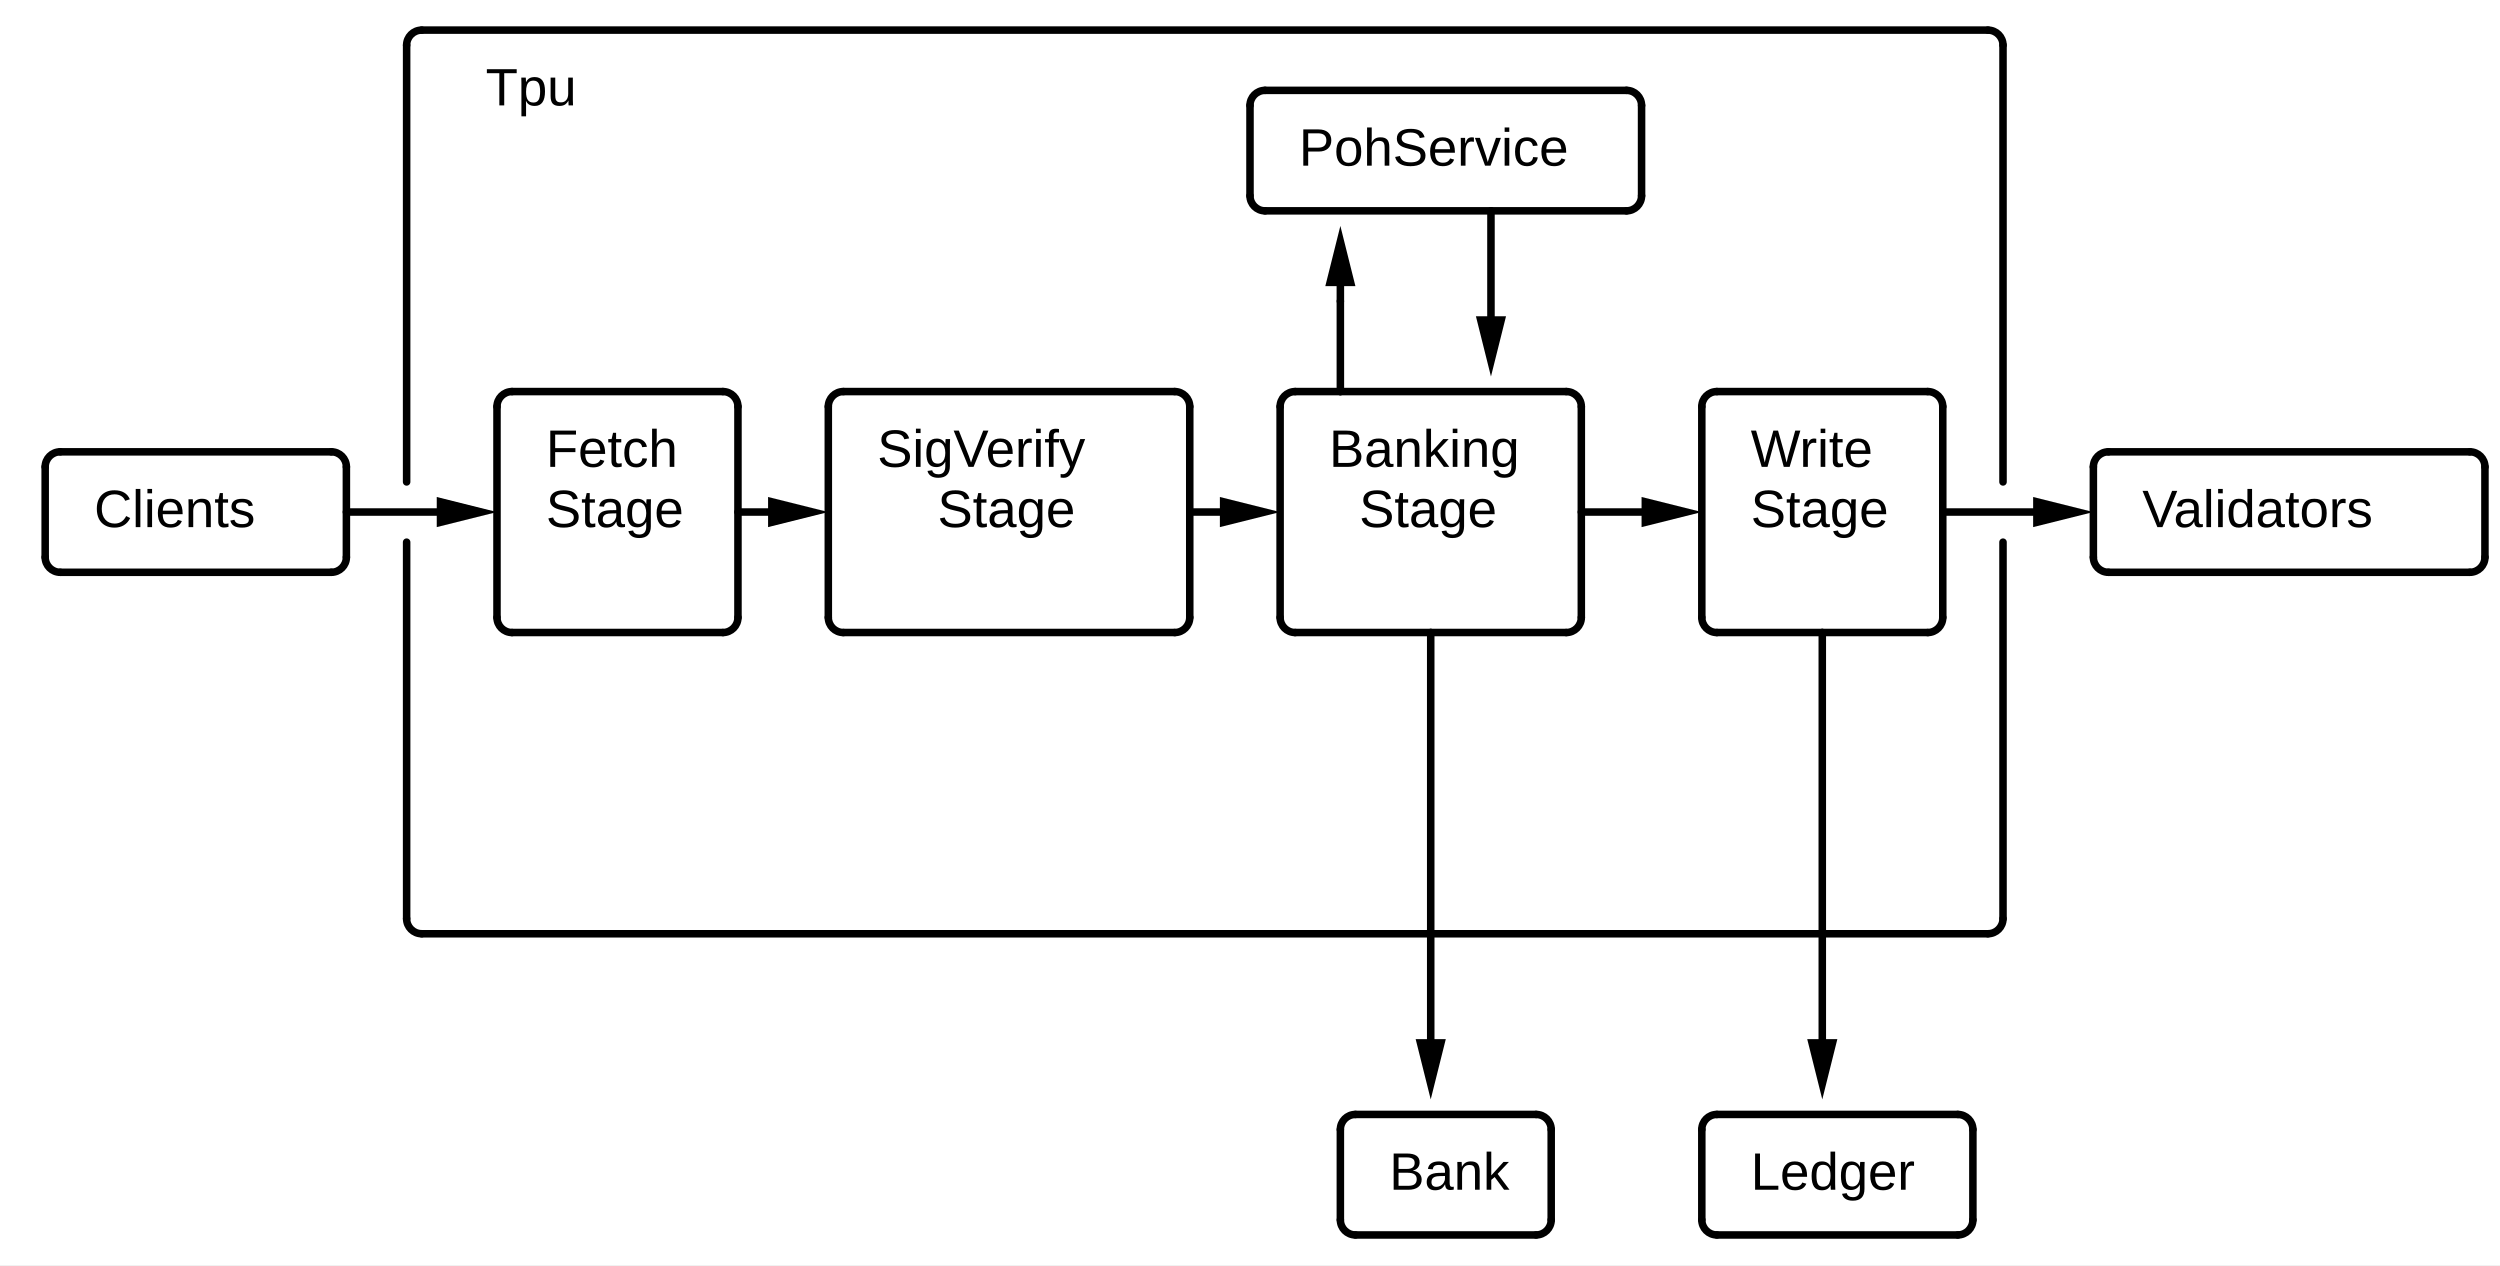
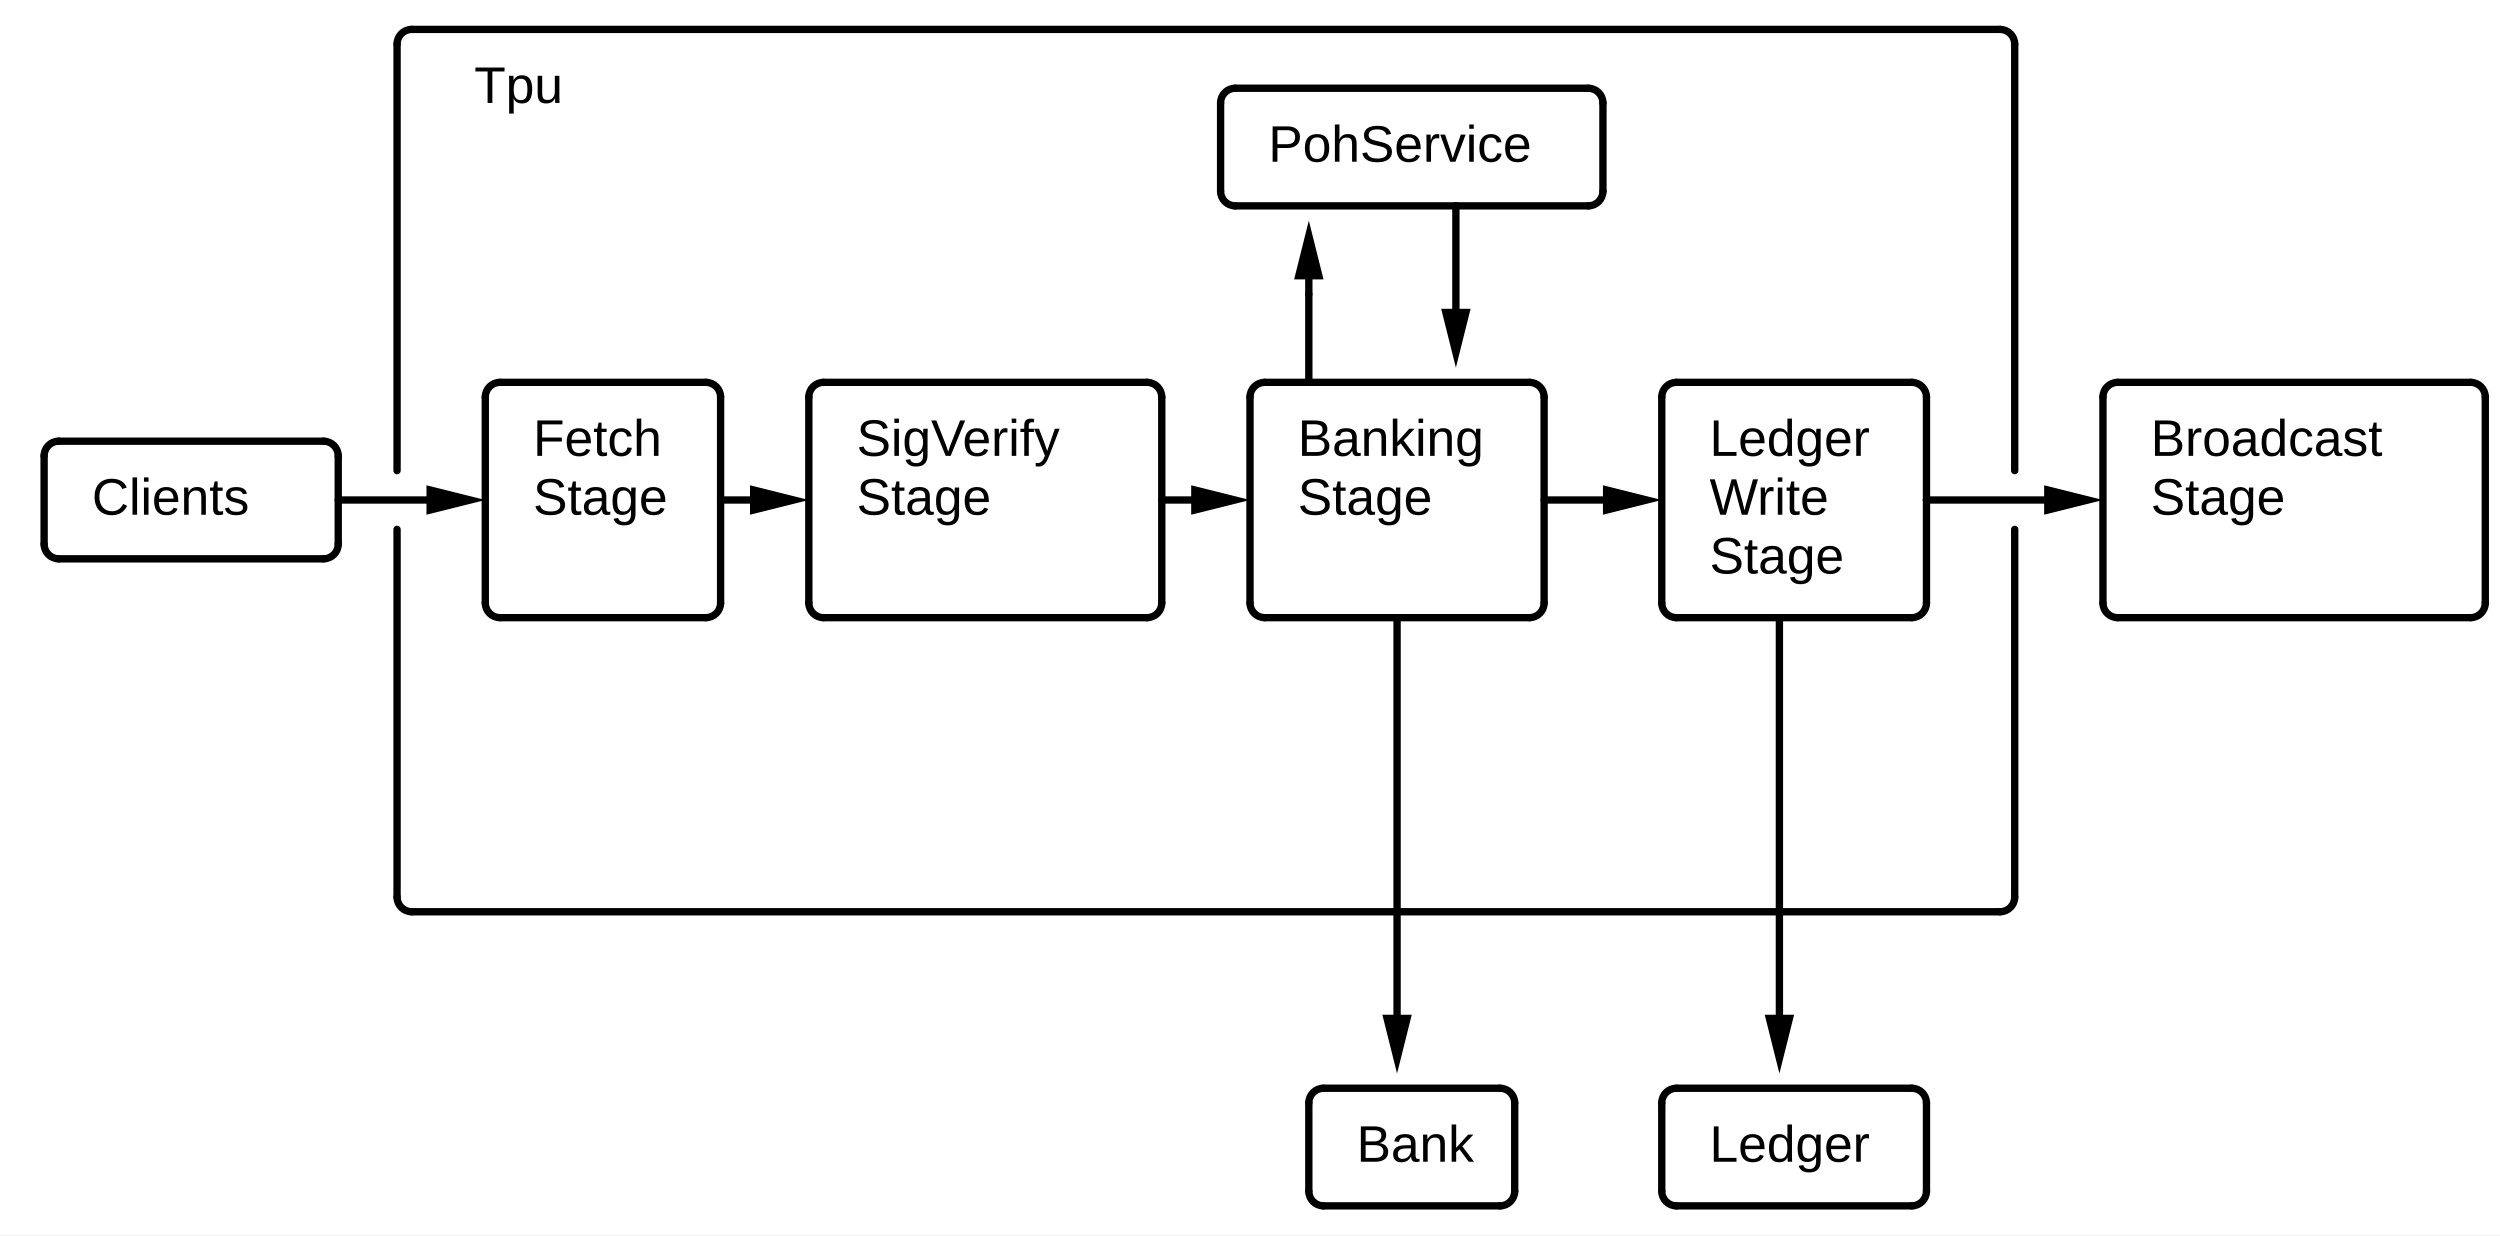
- <svg xmlns="http://www.w3.org/2000/svg" class="bob" font-family="arial" font-size="14" height="336" width="664">
+ <svg xmlns="http://www.w3.org/2000/svg" class="bob" font-family="arial" font-size="14" height="336" width="680">
  <defs>
    <marker id="triangle" markerHeight="8" markerWidth="8" orient="auto" refX="4" refY="2" viewBox="0 0 8 4">
      <polygon fill="black" points="0,0 0,4 8,2 0,0" />
    </marker>
    <marker id="clear_triangle" markerHeight="10" markerWidth="10" orient="auto" refX="1" refY="7" viewBox="0 0 20 14">
      <polygon fill="none" points="2,2 2,12 18,7 2,2" stroke="black" stroke-width="2" />
    </marker>
    <marker id="circle" markerHeight="5" markerWidth="5" orient="auto" refX="10" refY="10" viewBox="0 0 20 20">
      <circle cx="10" cy="10" fill="black" r="8" />
    </marker>
    <marker id="square" markerHeight="5" markerWidth="5" orient="auto" refX="10" refY="10" viewBox="0 0 20 20">
      <rect fill="black" height="20" width="20" x="0" y="0" />
    </marker>
    <marker id="open_circle" markerHeight="10" markerWidth="10" orient="auto" refX="10" refY="10" viewBox="0 0 20 20">
      <circle cx="10" cy="10" fill="white" r="4" stroke="black" stroke-width="2" />
    </marker>
    <marker id="big_open_circle" markerHeight="20" markerWidth="20" orient="auto" refX="20" refY="20" viewBox="0 0 40 40">
      <circle cx="20" cy="20" fill="white" r="6" stroke="black" stroke-width="2" />
    </marker>
  </defs>
  <style type="text/css">

    line,path {
      stroke: black;
      stroke-width: 2;
      stroke-opacity: 1;
      fill-opacity: 1;
      stroke-linecap: round;
      stroke-linejoin: miter;
    }
    line.dashed {
        stroke-dasharray: 5;
    }
    circle.solid {
      fill:black;
      stroke: black;
      stroke-width: 2;
      stroke-opacity: 1;
      fill-opacity: 1;
      stroke-linecap: round;
      stroke-linejoin: miter;
    }
    circle.open {
      fill:none;
      stroke: black;
      stroke-width: 2;
      stroke-opacity: 1;
      fill-opacity: 1;
      stroke-linecap: round;
      stroke-linejoin: miter;
    }
    tspan.head{
        fill: none;
        stroke: none;
    }
    
</style>
-   <rect fill="white" height="336" width="664" x="0" y="0" />
+   <rect fill="white" height="336" width="680" x="0" y="0" />
  <g>
    <line x1="12" x2="12" y1="124" y2="148" />
    <path d="M 12 148 A 4 4 0 0 0 16 152" fill="none" />
    <path d="M 16 120 A 4 4 0 0 0 12 124" fill="none" />
  </g>
  <g>
    <line x1="16" x2="88" y1="120" y2="120" />
    <path d="M 92 124 A 4 4 0 0 0 88 120" fill="none" />
  </g>
  <g>
    <line x1="16" x2="88" y1="152" y2="152" />
    <path d="M 88 152 A 4 4 0 0 0 92 148" fill="none" />
  </g>
  <g>
    <line x1="92" x2="92" y1="124" y2="148" />
  </g>
  <g>
    <line marker-end="url(#triangle)" x1="92" x2="124" y1="136" y2="136" />
  </g>
  <g>
    <line x1="108" x2="108" y1="12" y2="128" />
    <path d="M 112 8 A 4 4 0 0 0 108 12" fill="none" />
  </g>
  <g>
    <line x1="108" x2="108" y1="144" y2="244" />
    <path d="M 108 244 A 4 4 0 0 0 112 248" fill="none" />
  </g>
  <g>
-     <line x1="112" x2="528" y1="8" y2="8" />
-     <path d="M 532 12 A 4 4 0 0 0 528 8" fill="none" />
+     <line x1="112" x2="544" y1="8" y2="8" />
+     <path d="M 548 12 A 4 4 0 0 0 544 8" fill="none" />
  </g>
  <g>
    <line x1="112" x2="380" y1="248" y2="248" />
    <line x1="380" x2="484" y1="248" y2="248" />
-     <line x1="484" x2="528" y1="248" y2="248" />
-     <path d="M 528 248 A 4 4 0 0 0 532 244" fill="none" />
+     <line x1="484" x2="544" y1="248" y2="248" />
+     <path d="M 544 248 A 4 4 0 0 0 548 244" fill="none" />
  </g>
  <g>
    <line x1="132" x2="132" y1="108" y2="164" />
    <path d="M 132 164 A 4 4 0 0 0 136 168" fill="none" />
    <path d="M 136 104 A 4 4 0 0 0 132 108" fill="none" />
  </g>
  <g>
    <line x1="136" x2="192" y1="104" y2="104" />
    <path d="M 196 108 A 4 4 0 0 0 192 104" fill="none" />
  </g>
  <g>
    <line x1="136" x2="192" y1="168" y2="168" />
    <path d="M 192 168 A 4 4 0 0 0 196 164" fill="none" />
  </g>
  <g>
    <line x1="196" x2="196" y1="108" y2="164" />
  </g>
  <g>
    <line marker-end="url(#triangle)" x1="196" x2="212" y1="136" y2="136" />
  </g>
  <g>
    <line x1="220" x2="220" y1="108" y2="164" />
    <path d="M 220 164 A 4 4 0 0 0 224 168" fill="none" />
    <path d="M 224 104 A 4 4 0 0 0 220 108" fill="none" />
  </g>
  <g>
    <line x1="224" x2="312" y1="104" y2="104" />
    <path d="M 316 108 A 4 4 0 0 0 312 104" fill="none" />
  </g>
  <g>
    <line x1="224" x2="312" y1="168" y2="168" />
    <path d="M 312 168 A 4 4 0 0 0 316 164" fill="none" />
  </g>
  <g>
    <line x1="316" x2="316" y1="108" y2="164" />
  </g>
  <g>
    <line marker-end="url(#triangle)" x1="316" x2="332" y1="136" y2="136" />
  </g>
  <g>
    <line x1="332" x2="332" y1="28" y2="52" />
    <path d="M 332 52 A 4 4 0 0 0 336 56" fill="none" />
    <path d="M 336 24 A 4 4 0 0 0 332 28" fill="none" />
  </g>
  <g>
    <line x1="336" x2="432" y1="24" y2="24" />
    <path d="M 436 28 A 4 4 0 0 0 432 24" fill="none" />
  </g>
  <g>
    <line x1="336" x2="396" y1="56" y2="56" />
    <line marker-end="url(#triangle)" x1="396" x2="396" y1="56" y2="92" />
    <line x1="396" x2="432" y1="56" y2="56" />
    <path d="M 432 56 A 4 4 0 0 0 436 52" fill="none" />
  </g>
  <g>
    <line x1="340" x2="340" y1="108" y2="164" />
    <path d="M 340 164 A 4 4 0 0 0 344 168" fill="none" />
    <path d="M 344 104 A 4 4 0 0 0 340 108" fill="none" />
  </g>
  <g>
    <line x1="344" x2="356" y1="104" y2="104" />
    <line x1="356" x2="356" y1="80" y2="104" />
    <line x1="356" x2="416" y1="104" y2="104" />
    <path d="M 420 108 A 4 4 0 0 0 416 104" fill="none" />
  </g>
  <g>
    <line x1="344" x2="380" y1="168" y2="168" />
    <line marker-end="url(#triangle)" x1="380" x2="380" y1="168" y2="284" />
    <line x1="380" x2="416" y1="168" y2="168" />
    <path d="M 416 168 A 4 4 0 0 0 420 164" fill="none" />
  </g>
  <g>
    <line marker-end="url(#triangle)" x1="356" x2="356" y1="80" y2="68" />
  </g>
  <g>
    <line x1="356" x2="356" y1="300" y2="324" />
    <path d="M 356 324 A 4 4 0 0 0 360 328" fill="none" />
    <path d="M 360 296 A 4 4 0 0 0 356 300" fill="none" />
  </g>
  <g>
    <line x1="360" x2="408" y1="296" y2="296" />
    <path d="M 412 300 A 4 4 0 0 0 408 296" fill="none" />
  </g>
  <g>
    <line x1="360" x2="408" y1="328" y2="328" />
    <path d="M 408 328 A 4 4 0 0 0 412 324" fill="none" />
  </g>
  <g>
    <line x1="412" x2="412" y1="300" y2="324" />
  </g>
  <g>
    <line x1="420" x2="420" y1="108" y2="164" />
  </g>
  <g>
    <line marker-end="url(#triangle)" x1="420" x2="444" y1="136" y2="136" />
  </g>
  <g>
    <line x1="436" x2="436" y1="28" y2="52" />
  </g>
  <g>
    <line x1="452" x2="452" y1="108" y2="164" />
    <path d="M 452 164 A 4 4 0 0 0 456 168" fill="none" />
    <path d="M 456 104 A 4 4 0 0 0 452 108" fill="none" />
  </g>
  <g>
    <line x1="452" x2="452" y1="300" y2="324" />
    <path d="M 452 324 A 4 4 0 0 0 456 328" fill="none" />
    <path d="M 456 296 A 4 4 0 0 0 452 300" fill="none" />
  </g>
  <g>
-     <line x1="456" x2="512" y1="104" y2="104" />
-     <path d="M 516 108 A 4 4 0 0 0 512 104" fill="none" />
+     <line x1="456" x2="520" y1="104" y2="104" />
+     <path d="M 524 108 A 4 4 0 0 0 520 104" fill="none" />
  </g>
  <g>
    <line x1="456" x2="484" y1="168" y2="168" />
    <line marker-end="url(#triangle)" x1="484" x2="484" y1="168" y2="284" />
-     <line x1="484" x2="512" y1="168" y2="168" />
-     <path d="M 512 168 A 4 4 0 0 0 516 164" fill="none" />
+     <line x1="484" x2="520" y1="168" y2="168" />
+     <path d="M 520 168 A 4 4 0 0 0 524 164" fill="none" />
  </g>
  <g>
    <line x1="456" x2="520" y1="296" y2="296" />
    <path d="M 524 300 A 4 4 0 0 0 520 296" fill="none" />
  </g>
  <g>
    <line x1="456" x2="520" y1="328" y2="328" />
    <path d="M 520 328 A 4 4 0 0 0 524 324" fill="none" />
  </g>
  <g>
-     <line x1="516" x2="516" y1="108" y2="136" />
-     <line x1="516" x2="516" y1="136" y2="164" />
-     <line marker-end="url(#triangle)" x1="516" x2="548" y1="136" y2="136" />
+     <line x1="524" x2="524" y1="108" y2="136" />
+     <line x1="524" x2="524" y1="136" y2="164" />
+     <line marker-end="url(#triangle)" x1="524" x2="564" y1="136" y2="136" />
  </g>
  <g>
    <line x1="524" x2="524" y1="300" y2="324" />
  </g>
  <g>
-     <line x1="532" x2="532" y1="12" y2="128" />
-   </g>
-   <g>
-     <line x1="532" x2="532" y1="144" y2="244" />
-   </g>
-   <g>
-     <line x1="556" x2="556" y1="124" y2="148" />
-     <path d="M 556 148 A 4 4 0 0 0 560 152" fill="none" />
-     <path d="M 560 120 A 4 4 0 0 0 556 124" fill="none" />
-   </g>
-   <g>
-     <line x1="560" x2="656" y1="120" y2="120" />
-     <path d="M 660 124 A 4 4 0 0 0 656 120" fill="none" />
-   </g>
-   <g>
-     <line x1="560" x2="656" y1="152" y2="152" />
-     <path d="M 656 152 A 4 4 0 0 0 660 148" fill="none" />
-   </g>
-   <g>
-     <line x1="660" x2="660" y1="124" y2="148" />
+     <line x1="548" x2="548" y1="12" y2="128" />
+   </g>
+   <g>
+     <line x1="548" x2="548" y1="144" y2="244" />
+   </g>
+   <g>
+     <line x1="572" x2="572" y1="108" y2="164" />
+     <path d="M 572 164 A 4 4 0 0 0 576 168" fill="none" />
+     <path d="M 576 104 A 4 4 0 0 0 572 108" fill="none" />
+   </g>
+   <g>
+     <line x1="576" x2="672" y1="104" y2="104" />
+     <path d="M 676 108 A 4 4 0 0 0 672 104" fill="none" />
+   </g>
+   <g>
+     <line x1="576" x2="672" y1="168" y2="168" />
+     <path d="M 672 168 A 4 4 0 0 0 676 164" fill="none" />
+   </g>
+   <g>
+     <line x1="676" x2="676" y1="108" y2="164" />
  </g>
  <g>
    <text x="25" y="140">
Clients
</text>
  </g>
  <g>
    <text x="129" y="28">
Tpu
</text>
  </g>
  <g>
    <text x="145" y="124">
Fetch
</text>
  </g>
  <g>
    <text x="145" y="140">
Stage
</text>
  </g>
  <g>
    <text x="233" y="124">
SigVerify
</text>
  </g>
  <g>
-     <text x="249" y="140">
+     <text x="233" y="140">
Stage
</text>
  </g>
  <g>
    <text x="345" y="44">
PohService
</text>
  </g>
  <g>
    <text x="353" y="124">
Banking
</text>
  </g>
  <g>
-     <text x="361" y="140">
+     <text x="353" y="140">
Stage
</text>
  </g>
  <g>
    <text x="369" y="316">
Bank
</text>
  </g>
  <g>
    <text x="465" y="124">
+ Ledger
+ </text>
+   </g>
+   <g>
+     <text x="465" y="140">
Write
</text>
  </g>
  <g>
-     <text x="465" y="140">
+     <text x="465" y="156">
Stage
</text>
  </g>
  <g>
    <text x="465" y="316">
Ledger
</text>
  </g>
  <g>
-     <text x="569" y="140">
- Validators
+     <text x="585" y="124">
+ Broadcast
+ </text>
+   </g>
+   <g>
+     <text x="585" y="140">
+ Stage
</text>
  </g>
</svg>
